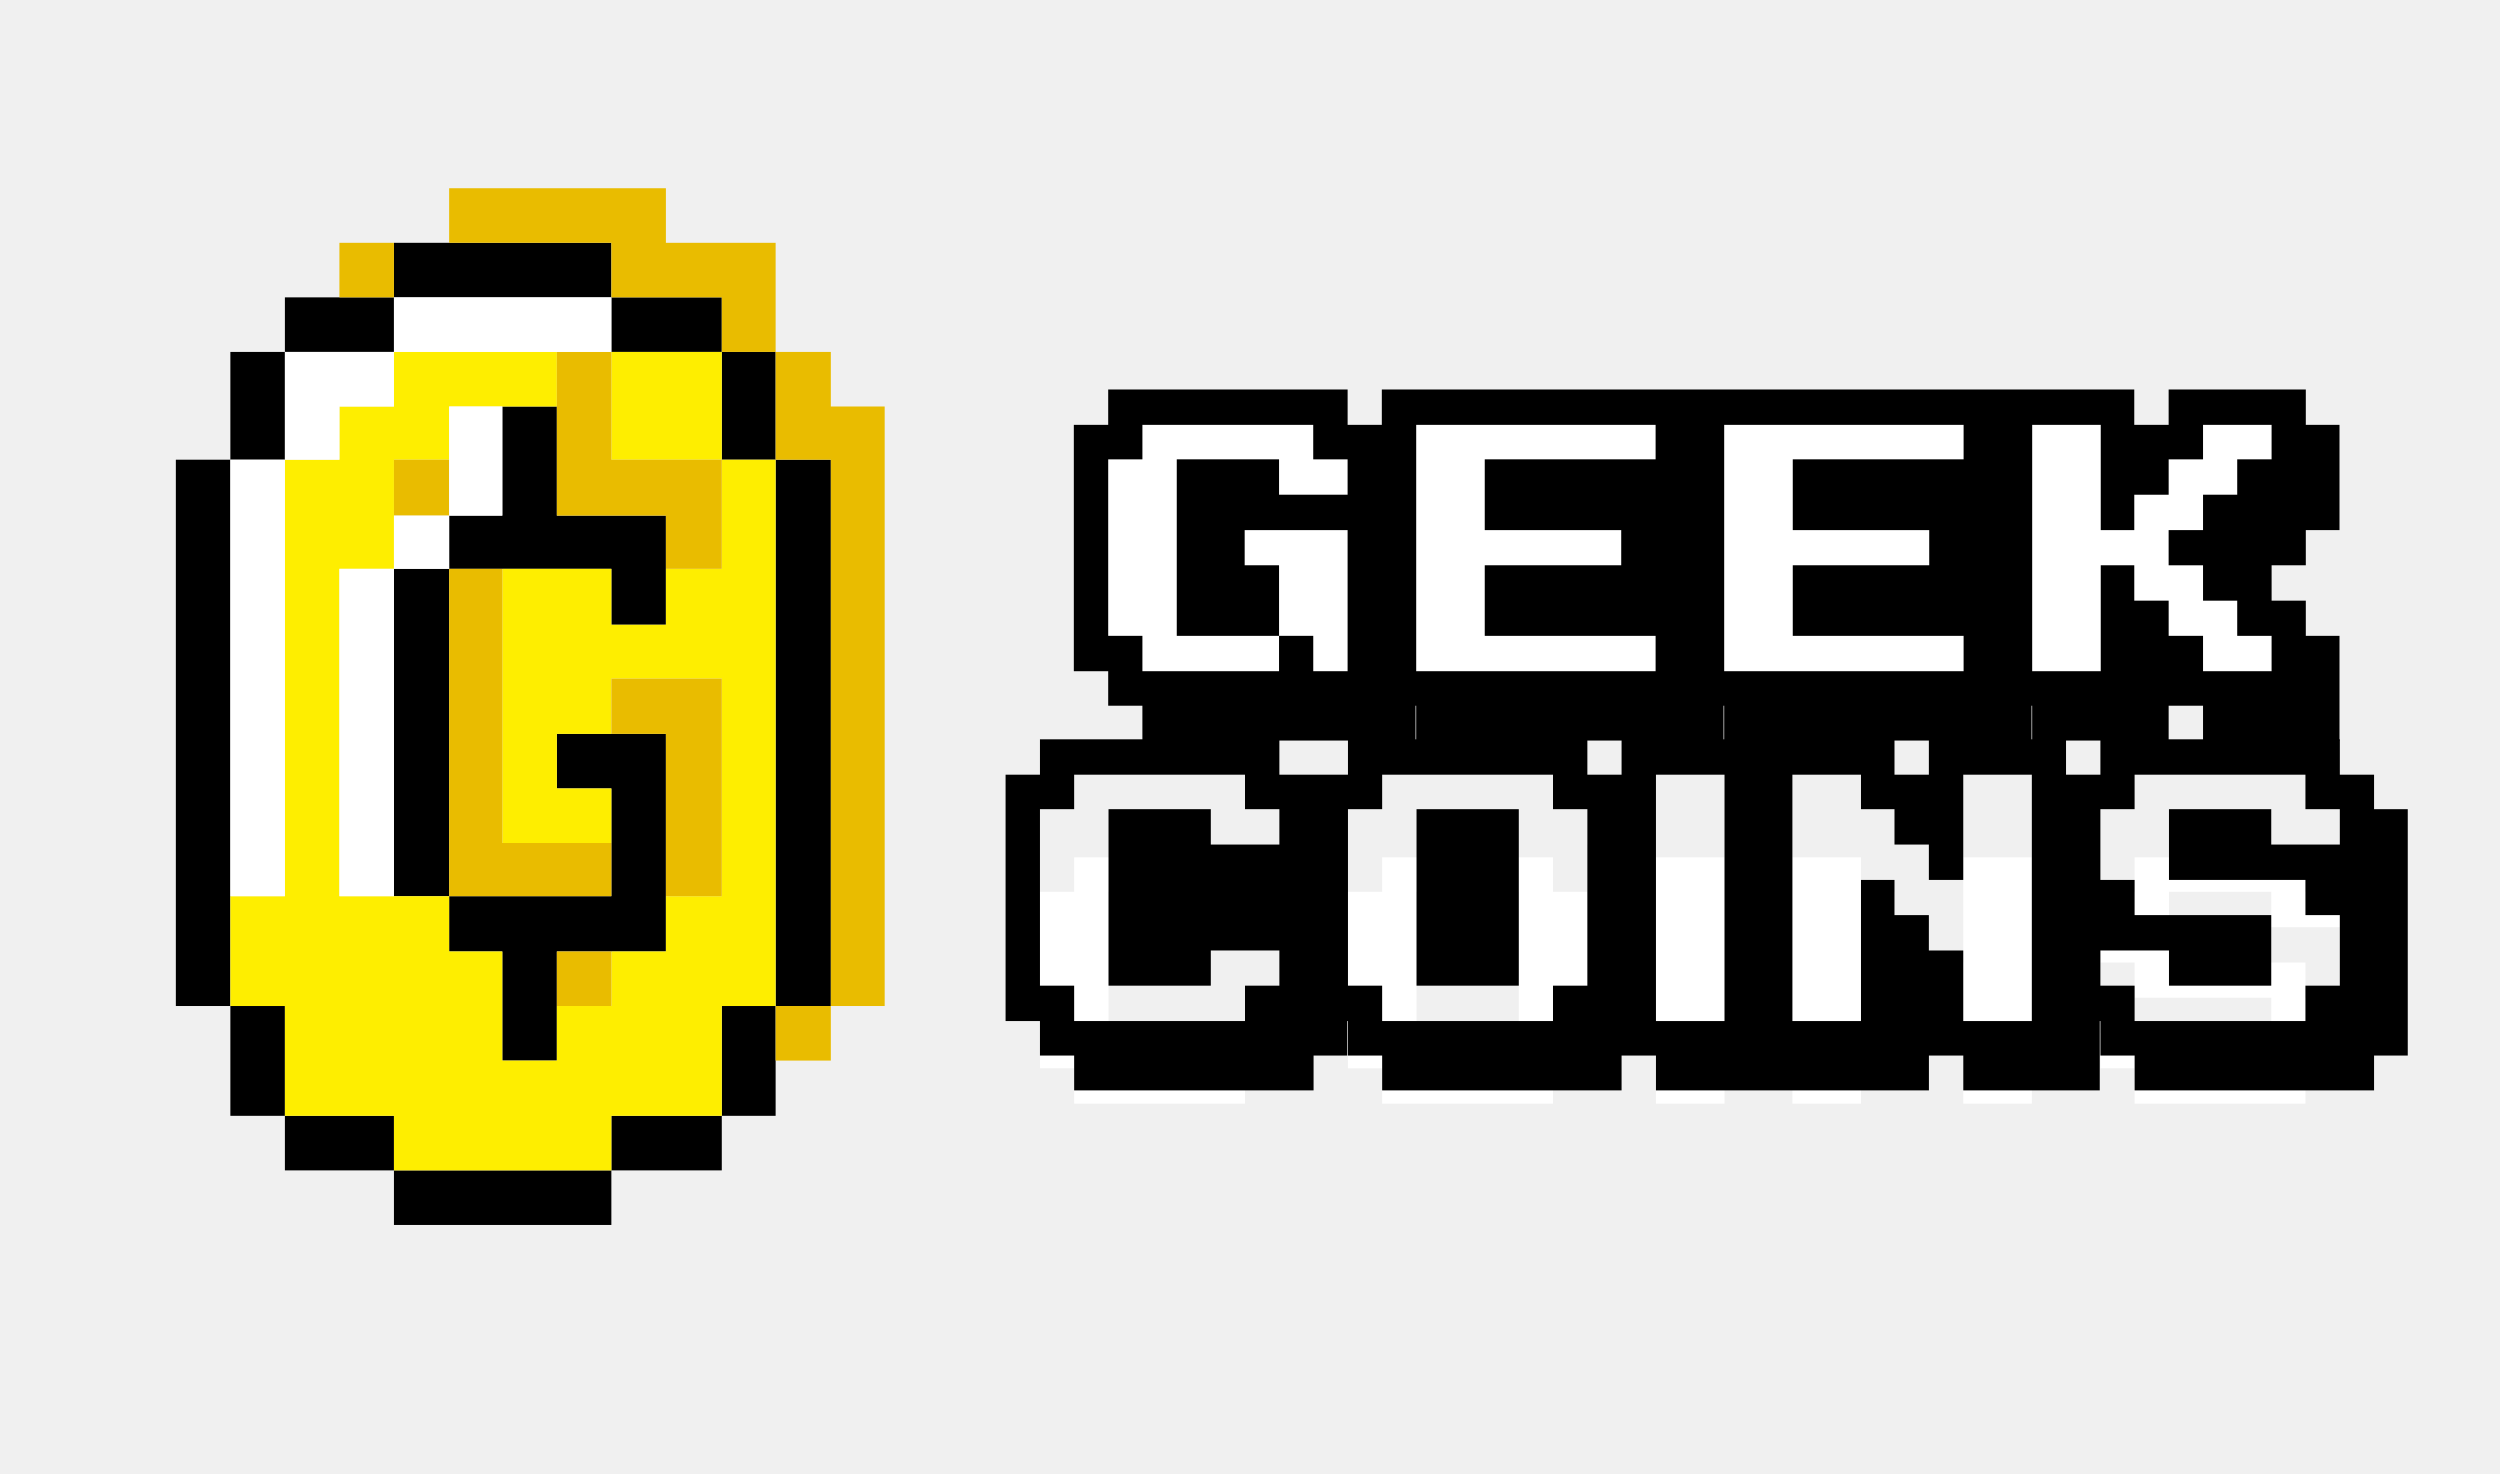
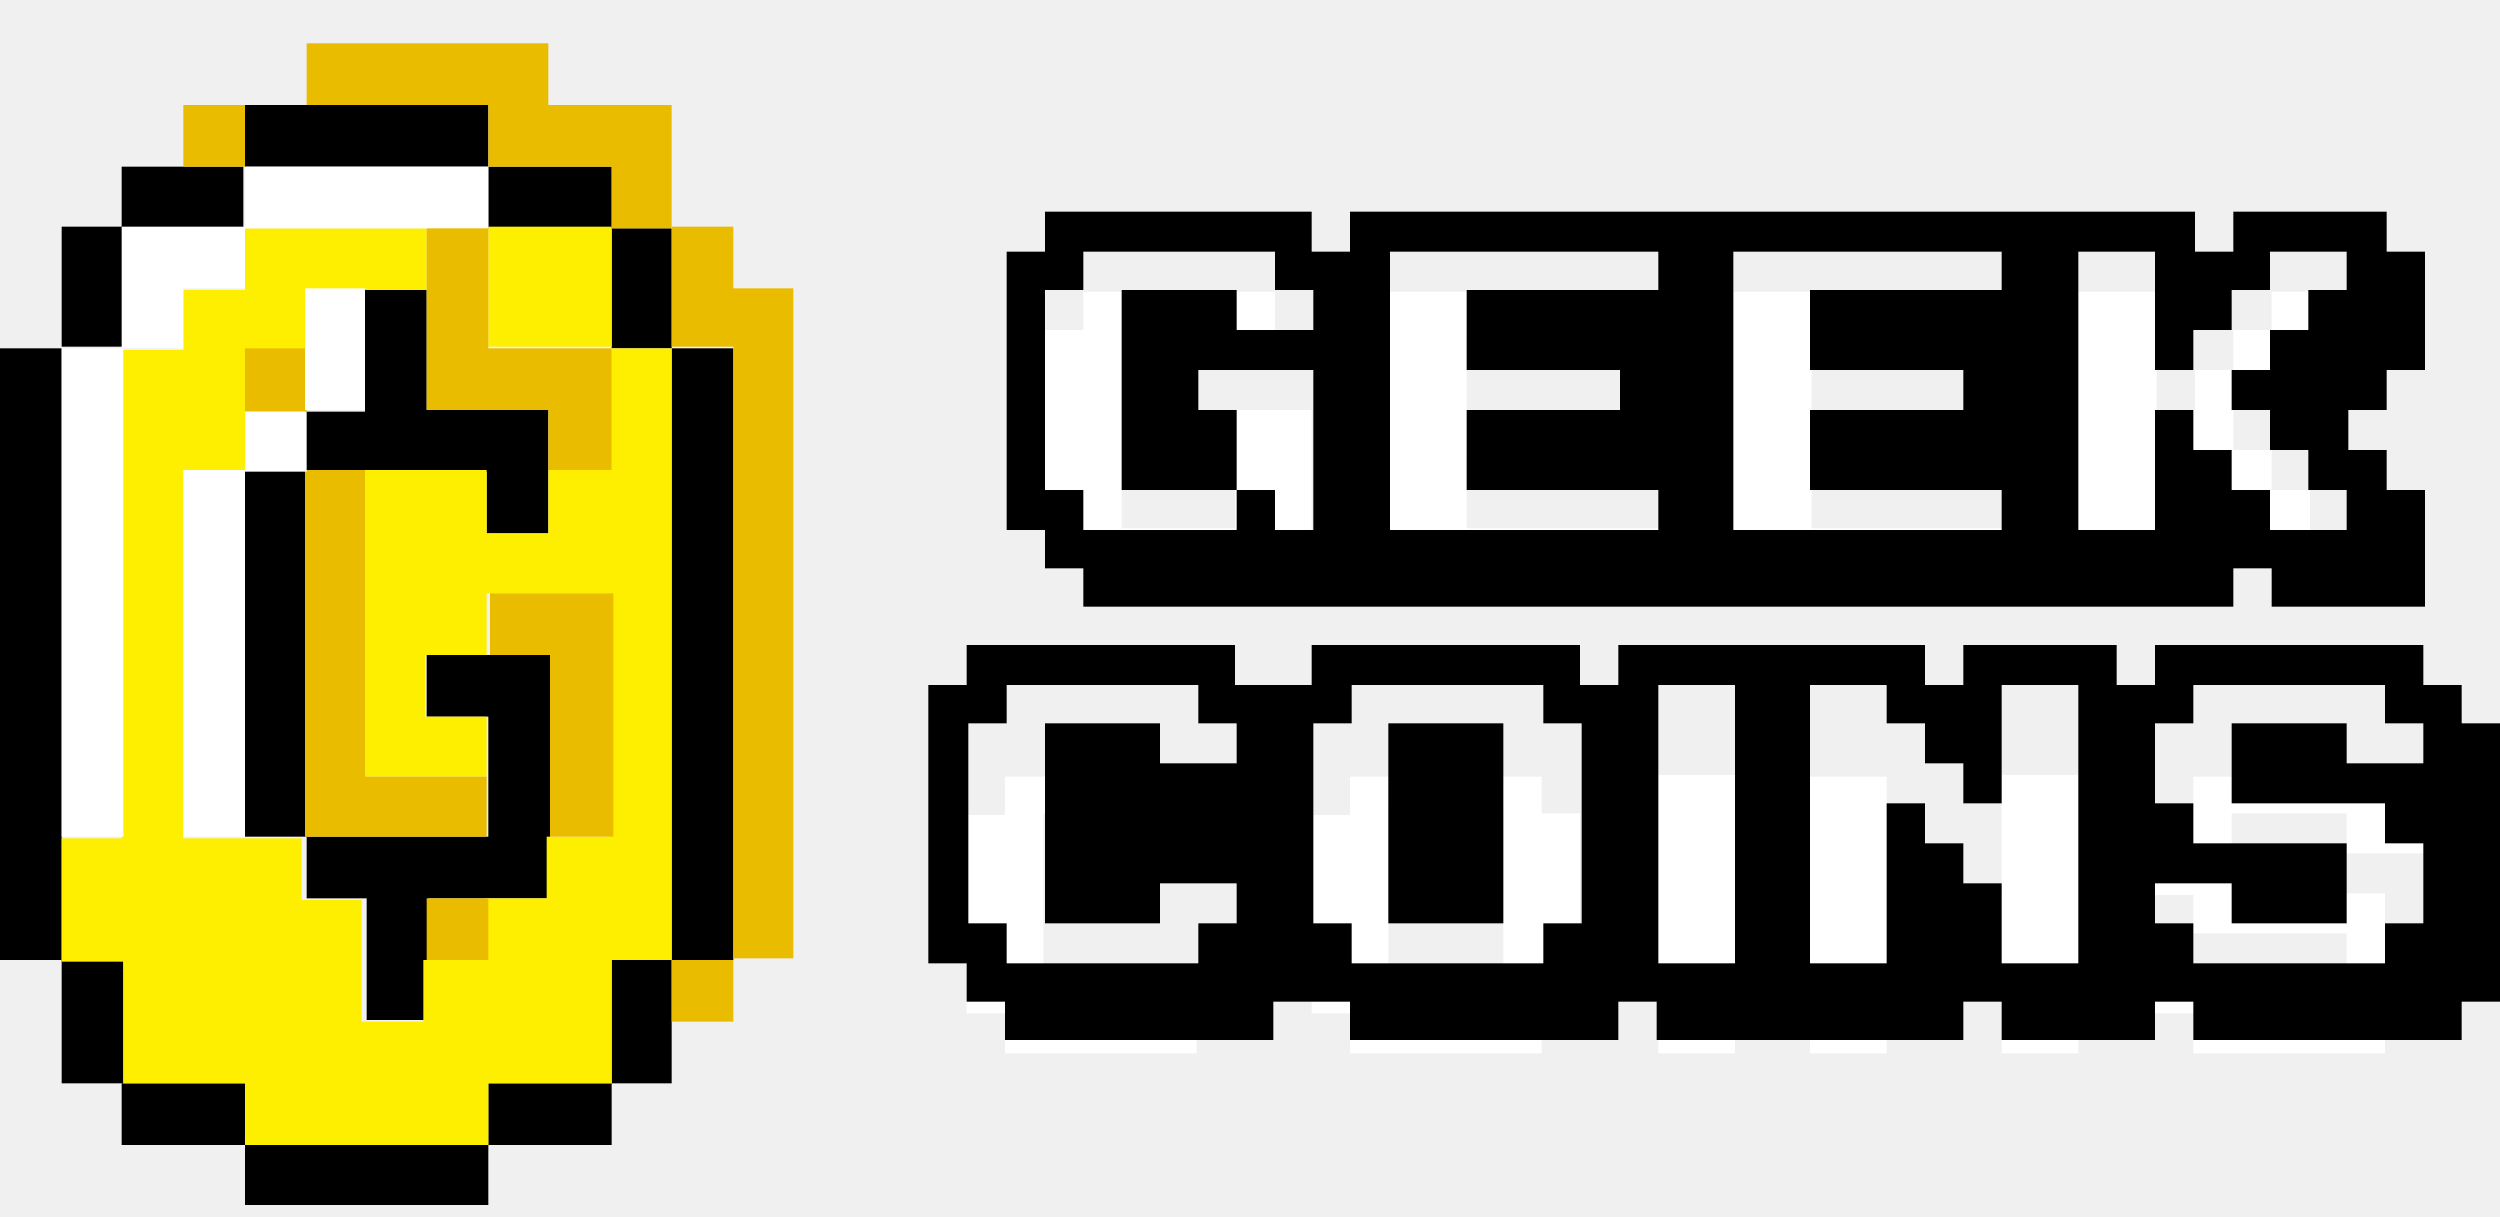
- <svg xmlns="http://www.w3.org/2000/svg" width="168" height="99" viewBox="0 0 168 99" fill="none">
-   <g clip-path="url(#clip0)">
-     <path d="M88.25 45.106H90.56V42.729V40.364V37.987V35.623H88.25H85.952H83.641V37.987H85.952V40.364V42.729H88.25V45.106Z" fill="white" />
-     <path d="M83.664 57.612H81.366H79.056H76.746H74.494H72.184V59.93H69.886V62.306V64.683V67.048V69.425V71.789H72.184V74.166H74.494H76.746H79.056H81.366H83.664V71.789H85.974V69.425H83.664H81.366V71.789H79.056H76.746H74.494V69.425V67.048V64.683V62.306V59.93H76.746H79.056H81.366V62.306H83.664H85.974V59.93H83.664V57.612Z" fill="white" />
-     <path d="M76.769 45.106H79.079H81.332H83.641H85.952V42.729H83.641H81.332H79.079V40.364V37.987V35.623V33.245V30.869H81.332H83.641H85.952V33.245H88.25H90.56V30.869H88.25V28.551H85.952H83.641H81.332H79.079H76.769V30.869H74.471V33.245V35.623V37.987V40.364V42.729H76.769V45.106Z" fill="white" />
-     <path d="M99.776 45.106H102.028H104.338H106.649H108.947H111.257V42.729H108.947H106.649H104.338H102.028H99.776V40.364V37.987H102.028H104.338H106.649H108.947V35.623H106.649H104.338H102.028H99.776V33.245V30.869H102.028H104.338H106.649H108.947H111.257V28.551H108.947H106.649H104.338H102.028H99.776H97.466H95.168V30.869V33.245V35.623V37.987V40.364V42.729V45.106H97.466H99.776Z" fill="white" />
-     <path d="M141.171 45.106V42.729V40.364V37.987H143.423V40.364H145.733V42.729H148.043V45.106H150.341H152.651V42.729H150.341V40.364H148.043V37.987H145.733V35.623H148.043V33.245H150.341V30.869H152.651V28.551H150.341H148.043V30.869H145.733V33.245H143.423V35.623H141.171V33.245V30.869V28.551H138.86H136.562V30.869V33.245V35.623V37.987V40.364V42.729V45.106H138.86H141.171Z" fill="white" />
-     <path d="M120.474 45.106H122.725H125.036H127.346H129.644H131.954V42.729H129.644H127.346H125.036H122.725H120.474V40.364V37.987H122.725H125.036H127.346H129.644V35.623H127.346H125.036H122.725H120.474V33.245V30.869H122.725H125.036H127.346H129.644H131.954V28.551H129.644H127.346H125.036H122.725H120.474H118.163H115.865V30.869V33.245V35.623V37.987V40.364V42.729V45.106H118.163H120.474Z" fill="white" />
-     <path d="M131.931 57.612V59.93V62.306V64.683H129.621V62.306H127.311V59.93H125.058V57.612H122.749H120.45V59.93V62.306V64.683V67.048V69.425V71.789V74.166H122.749H125.058V71.789V69.425V67.048V64.683H127.311V67.048H129.621V69.425H131.931V71.789V74.166H134.229H136.539V71.789V69.425V67.048V64.683V62.306V59.93V57.612H134.229H131.931Z" fill="white" />
-     <path d="M154.926 57.612H152.628H150.318H148.008H145.755H143.446V59.93H141.147V62.306V64.683H143.446V67.048H145.755H148.008H150.318H152.628V69.425V71.789H150.318H148.008H145.755V69.425H143.446H141.147V71.789H143.446V74.166H145.755H148.008H150.318H152.628H154.926V71.789H157.236V69.425V67.048H154.926V64.683H152.628H150.318H148.008H145.755V62.306V59.93H148.008H150.318H152.628V62.306H154.926H157.236V59.93H154.926V57.612Z" fill="white" />
-     <path d="M111.28 57.612V59.93V62.306V64.683V67.048V69.425V71.789V74.166H113.578H115.888V71.789V69.425V67.048V64.683V62.306V59.93V57.612H113.578H111.28Z" fill="white" />
-     <path d="M104.361 57.612H102.063H99.753H97.443H95.19H92.88V59.93H90.583V62.307V64.684V67.048V69.425V71.79H92.881V74.167H95.191H97.444H99.754H102.064H104.362V71.79H106.672V69.425V67.048V64.684V62.307V59.93H104.362V57.612H104.361ZM102.063 62.306V64.683V67.048V69.425V71.789H99.753H97.443H95.19V69.425V67.048V64.683V62.306V59.929H97.443H99.753H102.063V62.306Z" fill="white" />
-     <path d="M74.471 47.424H76.769V49.765H79.079H81.332H83.641H85.952H88.25H90.56H92.858H95.122V47.424H95.168V49.765H97.466H99.776H102.029H104.339H106.649H108.947H111.258H113.556H115.82V47.424H115.866V49.765H118.164H120.474H122.727H125.037H127.347H129.645H131.955H134.254H136.516V47.424H136.562V49.765H138.86H141.171H143.423H145.733V47.424H148.044V49.765H150.342H152.652H154.95H157.214V47.424V45.106V42.729H154.95V40.364H152.652V37.987H154.95V35.623H157.214V33.245V30.868V28.55H154.95V26.174H152.652H150.342H148.044H145.733V28.55H143.423V26.174H141.171H138.86H136.562H134.252H131.954H129.644H127.346H125.036H122.725H120.473H118.163H115.865H113.554H111.256H108.946H106.648H104.338H102.028H99.776H97.466H95.168H92.858V28.55H90.56V26.174H88.25H85.952H83.641H81.332H79.079H76.769H74.471V28.55H72.161V30.868V33.245V35.623V37.987V40.364V42.729V45.106H74.471V47.424ZM136.562 42.729V40.364V37.987V35.623V33.245V30.868V28.55H138.86H141.171V30.868V33.245V35.623H143.423V33.245H145.733V30.868H148.044V28.55H150.342H152.652V30.868H150.342V33.245H148.044V35.623H145.733V37.987H148.044V40.364H150.342V42.729H152.652V45.106H150.342H148.044V42.729H145.733V40.364H143.423V37.987H141.171V40.364V42.729V45.106H138.86H136.562V42.729ZM115.865 42.729V40.364V37.987V35.623V33.245V30.868V28.55H118.163H120.474H122.726H125.036H127.346H129.645H131.955V30.868H129.645H127.346H125.036H122.726H120.474V33.245V35.623H122.726H125.036H127.346H129.645V37.987H127.346H125.036H122.726H120.474V40.364V42.729H122.726H125.036H127.346H129.645H131.955V45.106H129.645H127.346H125.036H122.726H120.474H118.163H115.865V42.729ZM95.168 42.729V40.364V37.987V35.623V33.245V30.868V28.55H97.466H99.776H102.029H104.339H106.649H108.947H111.258V30.868H108.947H106.649H104.339H102.029H99.776V33.245V35.623H102.029H104.339H106.649H108.947V37.987H106.649H104.339H102.029H99.776V40.364V42.729H102.029H104.339H106.649H108.947H111.258V45.106H108.947H106.649H104.339H102.029H99.776H97.466H95.168V42.729ZM74.471 40.364V37.987V35.623V33.245V30.868H76.769V28.55H79.079H81.332H83.641H85.952H88.25V30.868H90.56V33.245H88.25H85.952V30.868H83.641H81.332H79.079V33.245V35.623V37.987V40.364V42.729H81.332H83.641H85.952V40.364V37.987H83.641V35.623H85.952H88.25H90.56V37.987V40.364V42.729V45.106H88.25V42.729H85.952V45.106H83.641H81.332H79.079H76.769V42.729H74.471V40.364Z" fill="black" />
-     <path d="M97.444 54.377H95.191V56.754V59.131V61.495V63.872V66.237H97.444H99.753H102.063V63.872V61.495V59.131V56.754V54.377H99.753H97.444Z" fill="black" />
-     <path d="M159.535 52.059H157.237V49.682H154.926H152.628H150.318H148.008H145.755H143.445H141.147V52.059H141.101H138.837V49.682H136.539H134.229H131.931H129.62V52.059H127.31V49.682H125.058H122.747H120.449H118.139H115.887H113.578H111.28H108.97V52.059H106.671V49.682H104.361H102.063H99.753H97.443H95.19H92.88H90.583V52.059H88.272H85.974V49.682H83.664H81.366H79.056H76.746H74.493H72.183H69.885V52.059H67.575V54.377V56.754V59.131V61.496V63.873V66.238V68.615H69.885V70.933H72.183V73.274H74.493H76.746H79.056H81.366H83.664H85.974H88.272V70.933H90.536V68.615H90.583V70.933H92.881V73.274H95.191H97.444H99.754H102.064H104.362H106.672H108.97V70.933H111.234H111.28V73.274H113.579H115.889H118.141H120.451V70.933V73.274H122.75H125.06H127.312H129.623V70.933H131.933V73.274H134.231H136.541H138.839H141.103V70.933V68.615H141.149V70.933H143.447V73.274H145.758H148.01H150.32H152.63H154.929H157.239H159.537V70.933H161.801V68.615V66.238V63.873V61.496V59.131V56.754V54.377H159.537V52.059H159.535ZM85.974 56.754H83.664H81.366V54.376H79.056H76.746H74.493V56.754V59.131V61.495V63.872V66.237H76.746H79.056H81.366V63.872H83.664H85.974V66.237H83.664V68.614H81.366H79.056H76.746H74.493H72.183V66.237H69.885V63.872V61.495V59.131V56.754V54.376H72.183V52.059H74.493H76.746H79.056H81.366H83.664V54.376H85.974V56.754ZM106.671 56.754V59.131V61.495V63.872V66.237H104.361V68.614H102.063H99.753H97.443H95.19H92.88V66.237H90.583V63.872V61.495V59.131V56.754V54.376H92.881V52.059H95.191H97.444H99.754H102.064H104.362V54.376H106.672V56.754H106.671ZM115.888 54.377V56.754V59.131V61.496V63.873V66.238V68.615H113.578H111.28V66.238V63.873V61.496V59.131V56.754V54.377V52.059H113.578H115.888V54.377ZM136.539 54.377V56.754V59.131V61.496V63.873V66.238V68.615H134.229H131.931V66.238V63.873H129.62V61.496H127.31V59.131H125.058V61.496V63.873V66.238V68.615H122.747H120.449V66.238V63.873V61.496V59.131V56.754V54.377V52.059H122.747H125.058V54.377H127.31V56.754H129.62V59.131H131.931V56.754V54.377V52.059H134.229H136.539V54.377ZM157.236 56.754H154.926H152.628V54.376H150.317H148.007H145.755V56.754V59.131H148.007H150.317H152.628H154.926V61.495H157.236V63.872V66.237H154.926V68.614H152.628H150.317H148.007H145.755H143.445V66.237H141.146V63.872H143.445H145.755V66.237H148.007H150.317H152.628V63.872V61.495H150.317H148.007H145.755H143.445V59.131H141.146V56.754V54.376H143.445V52.059H145.755H148.007H150.317H152.628H154.926V54.376H157.236V56.754Z" fill="black" />
-     <path d="M15.481 30.892H11.817V67.604H15.481V30.892Z" fill="black" />
-     <path d="M19.145 23.65H15.481V30.892H19.145V23.65Z" fill="black" />
-     <path d="M19.145 67.604H15.481V74.983H19.145V67.604Z" fill="black" />
-     <path d="M19.145 19.983V23.65H26.473V19.983H19.145Z" fill="black" />
-     <path d="M41.084 19.983V23.65H48.504V19.983H41.084Z" fill="black" />
-     <path d="M26.473 16.317V19.983H41.084V16.317H26.473Z" fill="black" />
-     <path d="M52.122 67.604H55.832L55.832 30.892H52.122L52.122 67.604Z" fill="black" />
-     <path d="M48.504 74.983H52.122V67.604H48.504V74.983Z" fill="black" />
-     <path d="M48.504 30.892H52.122V23.65H48.504V30.892Z" fill="black" />
-     <path d="M48.504 78.65V74.983H41.084V78.65H48.504Z" fill="black" />
-     <path d="M26.473 78.65V74.983H19.145V78.65H26.473Z" fill="black" />
-     <path d="M41.084 82.317V78.65H26.473V82.317H41.084Z" fill="black" />
-     <path d="M37.42 34.65V27.317H33.756V34.65H30.183V38.225H41.084V41.983H44.748V38.225V34.65H37.42Z" fill="black" />
-     <path d="M30.183 38.225H26.473V60.225H30.183V38.225Z" fill="black" />
-     <path d="M37.42 49.317V52.983H41.084V60.225H30.183V63.938H33.756V71.271H37.42V63.938H44.748V49.317H37.42Z" fill="black" />
-     <path d="M48.504 30.892V38.225H44.748V41.983H41.084V38.225H33.756V56.65H41.084V52.983H37.42V49.317H41.084V45.604H48.504V60.225H44.748V63.938H41.084V67.604H37.42V71.271H33.756V63.938H30.183V60.225H22.809V38.225H26.473V30.892H30.183V27.317H37.42V23.65H26.473V27.317H22.809V30.892H19.145V60.225H15.481V67.604H19.145V74.983H26.473V78.65H41.084V74.983H48.504V67.604H52.122V30.892H48.504Z" fill="#FEEE00" />
-     <path d="M48.504 23.65H41.084V30.892H48.504V23.65Z" fill="#FEEE00" />
-     <path d="M30.183 30.892H26.473V34.65H30.183V30.892Z" fill="#E9BC00" />
-     <path d="M41.084 63.938H37.42V67.604H41.084V63.938Z" fill="#E9BC00" />
-     <path d="M55.832 67.604H52.122V71.271H55.832V67.604Z" fill="#E9BC00" />
-     <path d="M26.473 16.317H22.809V19.983H26.473V16.317Z" fill="#E9BC00" />
-     <path d="M41.084 23.65H37.42V34.65H44.748V38.225H48.504V30.892H41.084V23.65Z" fill="#E9BC00" />
-     <path d="M33.756 38.225H30.183V60.225H41.084V56.65H33.756V38.225Z" fill="#E9BC00" />
-     <path d="M41.084 49.317H44.748V60.225H48.504V45.604H41.084V49.317Z" fill="#E9BC00" />
-     <path d="M44.748 16.317V12.65H30.183V16.317H41.084V19.983H48.504V23.65H52.122V16.317H44.748Z" fill="#E9BC00" />
-     <path d="M55.832 27.317V23.65H52.122V30.892H55.832V67.604H59.45V27.317H55.832Z" fill="#E9BC00" />
-     <path d="M41.084 19.983H26.473V23.65H41.084V19.983Z" fill="white" />
-     <path d="M19.145 30.892H22.809V27.317H26.473V23.65H19.145V30.892Z" fill="white" />
-     <path d="M19.145 30.892H15.481V60.225H19.145V30.892Z" fill="white" />
-     <path d="M33.756 27.317H30.183V34.65H33.756V27.317Z" fill="white" />
-     <path d="M30.183 34.65H26.473V38.225H30.183V34.65Z" fill="white" />
-     <path d="M26.473 38.225H22.809V60.225H26.473V38.225Z" fill="white" />
+ <svg xmlns="http://www.w3.org/2000/svg" xmlns:xlink="http://www.w3.org/1999/xlink" version="1.1" id="Camada_1" x="0px" y="0px" viewBox="0 0 150 73" style="enable-background:new 0 0 150 73;" xml:space="preserve">
+   <style type="text/css">
+ 	.st0{clip-path:url(#SVGID_2_);}
+ 	.st1{fill:#FFFFFF;}
+ 	.st2{fill:#FEEE00;}
+ 	.st3{fill:#E9BC00;}
+ </style>
+   <g>
+     <defs>
+       <polygon id="SVGID_1_" points="-11.8,-10 156.2,-11 156.2,88 -11.8,89   " />
+     </defs>
+     <clipPath id="SVGID_2_">
+       <use xlink:href="#SVGID_1_" style="overflow:visible;" />
+     </clipPath>
+     <g class="st0">
+       <path class="st1" d="M76.4,34.1h2.3v-2.4v-2.4V27v-2.4h-2.3h-2.3h-2.3V27h2.3v2.4v2.4h2.3V34.1z" />
+       <path class="st1" d="M71.8,46.6h-2.3h-2.3h-2.3h-2.3h-2.3v2.3h-2.3v2.4v2.4V56v2.4v2.4h2.3v2.4h2.3h2.3h2.3h2.3h2.3v-2.4h2.3v-2.4    h-2.3h-2.3v2.4h-2.3h-2.3h-2.3v-2.4V56v-2.4v-2.4v-2.4h2.3h2.3h2.3v2.4h2.3h2.3v-2.4h-2.3V46.6z" />
+       <path class="st1" d="M65,34.1h2.3h2.3h2.3h2.3v-2.4h-2.3h-2.3h-2.3v-2.4V27v-2.4v-2.4v-2.4h2.3h2.3h2.3v2.4h2.3h2.3v-2.4h-2.3    v-2.3h-2.3h-2.3h-2.3h-2.3H65v2.3h-2.3v2.4v2.4V27v2.4v2.4H65V34.1z" />
+       <path class="st1" d="M88,34.1h2.3h2.3h2.3h2.3h2.3v-2.4h-2.3h-2.3h-2.3h-2.3H88v-2.4V27h2.3h2.3h2.3h2.3v-2.4h-2.3h-2.3h-2.3H88    v-2.4v-2.4h2.3h2.3h2.3h2.3h2.3v-2.3h-2.3h-2.3h-2.3h-2.3H88h-2.3h-2.3v2.3v2.4v2.4V27v2.4v2.4v2.4h2.3H88z" />
+       <path class="st1" d="M129.4,34.1v-2.4v-2.4V27h2.3v2.4h2.3v2.4h2.3v2.4h2.3h2.3v-2.4h-2.3v-2.4h-2.3V27h-2.3v-2.4h2.3v-2.4h2.3    v-2.4h2.3v-2.3h-2.3h-2.3v2.3h-2.3v2.4h-2.3v2.4h-2.3v-2.4v-2.4v-2.3H127h-2.3v2.3v2.4v2.4V27v2.4v2.4v2.4h2.3H129.4z" />
+       <path class="st1" d="M108.7,34.1h2.3h2.3h2.3h2.3h2.3v-2.4h-2.3h-2.3h-2.3h-2.3h-2.3v-2.4V27h2.3h2.3h2.3h2.3v-2.4h-2.3h-2.3h-2.3    h-2.3v-2.4v-2.4h2.3h2.3h2.3h2.3h2.3v-2.3h-2.3h-2.3h-2.3h-2.3h-2.3h-2.3H104v2.3v2.4v2.4V27v2.4v2.4v2.4h2.3H108.7z" />
+       <path class="st1" d="M120.1,46.6v2.3v2.4v2.4h-2.3v-2.4h-2.3v-2.4h-2.3v-2.3h-2.3h-2.3v2.3v2.4v2.4V56v2.4v2.4v2.4h2.3h2.3v-2.4    v-2.4V56v-2.4h2.3V56h2.3v2.4h2.3v2.4v2.4h2.3h2.3v-2.4v-2.4V56v-2.4v-2.4v-2.4v-2.3h-2.3H120.1z" />
+       <path class="st1" d="M143.1,46.6h-2.3h-2.3h-2.3h-2.3h-2.3v2.3h-2.3v2.4v2.4h2.3V56h2.3h2.3h2.3h2.3v2.4v2.4h-2.3h-2.3h-2.3v-2.4    h-2.3h-2.3v2.4h2.3v2.4h2.3h2.3h2.3h2.3h2.3v-2.4h2.3v-2.4V56h-2.3v-2.4h-2.3h-2.3h-2.3h-2.3v-2.4v-2.4h2.3h2.3h2.3v2.4h2.3h2.3    v-2.4h-2.3V46.6z" />
+       <path class="st1" d="M99.5,46.6v2.3v2.4v2.4V56v2.4v2.4v2.4h2.3h2.3v-2.4v-2.4V56v-2.4v-2.4v-2.4v-2.3h-2.3H99.5z" />
+       <path class="st1" d="M92.5,46.6h-2.3h-2.3h-2.3h-2.3h-2.3v2.3h-2.3v2.4v2.4V56v2.4v2.4h2.3v2.4h2.3h2.3h2.3h2.3h2.3v-2.4h2.3v-2.4    V56v-2.4v-2.4v-2.4h-2.3L92.5,46.6L92.5,46.6z M90.2,51.3v2.4V56v2.4v2.4h-2.3h-2.3h-2.3v-2.4V56v-2.4v-2.4v-2.4h2.3h2.3h2.3V51.3    z" />
+       <path d="M62.7,34.1H65v2.3h2.3h2.3h2.3h2.3h2.3h2.3H81h2.3v-2.3h0v2.3h2.3H88h2.3h2.3h2.3h2.3h2.3h2.3h2.3v-2.3h0v2.3h2.3h2.3h2.3    h2.3h2.3h2.3h2.3h2.3h2.3v-2.3h0v2.3h2.3h2.3h2.3h2.3v-2.3h2.3v2.3h2.3h2.3h2.3h2.3v-2.3v-2.3v-2.4h-2.3V27h-2.3v-2.4h2.3v-2.4    h2.3v-2.4v-2.4v-2.3h-2.3v-2.4h-2.3h-2.3h-2.3h-2.3v2.4h-2.3v-2.4h-2.3H127h-2.3h-2.3h-2.3h-2.3h-2.3h-2.3h-2.3h-2.3h-2.3H104    h-2.3h-2.3h-2.3h-2.3h-2.3h-2.3H88h-2.3h-2.3H81v2.4h-2.3v-2.4h-2.3h-2.3h-2.3h-2.3h-2.3H65h-2.3v2.4h-2.3v2.3v2.4v2.4v2.4V27v2.4    v2.4h2.3V34.1z M124.7,29.4V27v-2.4v-2.4v-2.4v-2.4v-2.3h2.3h2.3v2.3v2.4v2.4h2.3v-2.4h2.3v-2.4h2.3v-2.3h2.3h2.3v2.3h-2.3v2.4    h-2.3v2.4h-2.3v2.4h2.3V27h2.3v2.4h2.3v2.4h-2.3h-2.3v-2.4h-2.3V27h-2.3v-2.4h-2.3V27v2.4v2.4H127h-2.3V29.4z M104,29.4V27v-2.4    v-2.4v-2.4v-2.4v-2.3h2.3h2.3h2.3h2.3h2.3h2.3h2.3v2.3h-2.3h-2.3h-2.3h-2.3h-2.3v2.4v2.4h2.3h2.3h2.3h2.3v2.4h-2.3h-2.3h-2.3h-2.3    V27v2.4h2.3h2.3h2.3h2.3h2.3v2.4h-2.3h-2.3h-2.3h-2.3h-2.3h-2.3H104V29.4z M83.4,29.4V27v-2.4v-2.4v-2.4v-2.4v-2.3h2.3H88h2.3h2.3    h2.3h2.3h2.3v2.3h-2.3h-2.3h-2.3h-2.3H88v2.4v2.4h2.3h2.3h2.3h2.3v2.4h-2.3h-2.3h-2.3H88V27v2.4h2.3h2.3h2.3h2.3h2.3v2.4h-2.3    h-2.3h-2.3h-2.3H88h-2.3h-2.3V29.4z M62.7,27v-2.4v-2.4v-2.4v-2.4H65v-2.3h2.3h2.3h2.3h2.3h2.3v2.3h2.3v2.4h-2.3h-2.3v-2.4h-2.3    h-2.3h-2.3v2.4v2.4v2.4V27v2.4h2.3h2.3h2.3V27v-2.4h-2.3v-2.4h2.3h2.3h2.3v2.4V27v2.4v2.4h-2.3v-2.4h-2.3v2.4h-2.3h-2.3h-2.3H65    v-2.4h-2.3V27z" />
+       <path d="M85.6,43.4h-2.3v2.4v2.4v2.4v2.4v2.4h2.3h2.3h2.3v-2.4v-2.4v-2.4v-2.4v-2.4h-2.3H85.6z" />
+       <path d="M147.7,41.1h-2.3v-2.4h-2.3h-2.3h-2.3h-2.3h-2.3h-2.3h-2.3v2.4h0H127v-2.4h-2.3h-2.3h-2.3h-2.3v2.4h-2.3v-2.4h-2.3h-2.3    h-2.3h-2.3h-2.3h-2.3h-2.3h-2.3v2.4h-2.3v-2.4h-2.3h-2.3h-2.3h-2.3h-2.3h-2.3h-2.3v2.4h-2.3h-2.3v-2.4h-2.3h-2.3h-2.3h-2.3h-2.3    h-2.3h-2.3v2.4h-2.3v2.3v2.4v2.4v2.4v2.4v2.4v2.4h2.3v2.3h2.3v2.3h2.3h2.3h2.3h2.3h2.3h2.3h2.3v-2.3h2.3v-2.3h0v2.3h2.3v2.3h2.3    h2.3h2.3h2.3h2.3h2.3h2.3v-2.3h2.3h0v2.3h2.3h2.3h2.3h2.3v-2.3v2.3h2.3h2.3h2.3h2.3v-2.3h2.3v2.3h2.3h2.3h2.3h2.3v-2.3v-2.3h0v2.3    h2.3v2.3h2.3h2.3h2.3h2.3h2.3h2.3h2.3v-2.3h2.3v-2.3v-2.4v-2.4v-2.4v-2.4v-2.4v-2.4h-2.3L147.7,41.1L147.7,41.1z M74.2,45.8h-2.3    h-2.3v-2.4h-2.3h-2.3h-2.3v2.4v2.4v2.4v2.4v2.4h2.3h2.3h2.3v-2.4h2.3h2.3v2.4h-2.3v2.4h-2.3h-2.3h-2.3h-2.3h-2.3v-2.4h-2.3v-2.4    v-2.4v-2.4v-2.4v-2.4h2.3v-2.3h2.3h2.3h2.3h2.3h2.3v2.3h2.3V45.8z M94.9,45.8v2.4v2.4v2.4v2.4h-2.3v2.4h-2.3h-2.3h-2.3h-2.3h-2.3    v-2.4h-2.3v-2.4v-2.4v-2.4v-2.4v-2.4h2.3v-2.3h2.3h2.3h2.3h2.3h2.3v2.3h2.3L94.9,45.8L94.9,45.8z M104.1,43.4v2.4v2.4v2.4v2.4v2.4    v2.4h-2.3h-2.3v-2.4v-2.4v-2.4v-2.4v-2.4v-2.4v-2.3h2.3h2.3V43.4z M124.7,43.4v2.4v2.4v2.4v2.4v2.4v2.4h-2.3h-2.3v-2.4v-2.4h-2.3    v-2.4h-2.3v-2.4h-2.3v2.4v2.4v2.4v2.4h-2.3h-2.3v-2.4v-2.4v-2.4v-2.4v-2.4v-2.4v-2.3h2.3h2.3v2.3h2.3v2.4h2.3v2.4h2.3v-2.4v-2.4    v-2.3h2.3h2.3V43.4z M145.4,45.8h-2.3h-2.3v-2.4h-2.3h-2.3h-2.3v2.4v2.4h2.3h2.3h2.3h2.3v2.4h2.3v2.4v2.4h-2.3v2.4h-2.3h-2.3h-2.3    h-2.3h-2.3v-2.4h-2.3v-2.4h2.3h2.3v2.4h2.3h2.3h2.3v-2.4v-2.4h-2.3h-2.3h-2.3h-2.3v-2.4h-2.3v-2.4v-2.4h2.3v-2.3h2.3h2.3h2.3h2.3    h2.3v2.3h2.3V45.8z" />
+       <path d="M3.7,20.9H0v36.7h3.7V20.9z" />
+       <path d="M7.3,13.6H3.7v7.2h3.7V13.6z" />
+       <path d="M7.3,57.6H3.7V65h3.7V57.6z" />
+       <path d="M7.3,10v3.7h7.3V10H7.3z" />
+       <path d="M29.3,10v3.7h7.4V10H29.3z" />
+       <path d="M14.7,6.3V10h14.6V6.3H14.7z" />
+       <path d="M40.3,57.6H44V20.9h-3.7V57.6z" />
+       <path d="M36.7,65h3.6v-7.4h-3.6V65z" />
+       <path d="M36.7,20.9h3.6v-7.2h-3.6V20.9z" />
+       <path d="M36.7,68.7V65h-7.4v3.7H36.7z" />
+       <path d="M14.7,68.7V65H7.3v3.7H14.7z" />
+       <path d="M29.3,72.3v-3.7H14.7v3.7H29.3z" />
+       <path d="M25.6,24.7v-7.3h-3.7v7.3h-3.6v3.6h10.9V32h3.7v-3.8v-3.6H25.6z" />
+       <path d="M18.4,28.2h-3.7v22h3.7V28.2z" />
+       <path d="M25.6,39.3V43h3.7v7.2H18.4v3.7h3.6v7.3h3.7v-7.3h7.3V39.3H25.6z" />
+       <path class="st2" d="M36.7,20.9v7.3h-3.8V32h-3.7v-3.8h-7.3v18.4h7.3V43h-3.7v-3.7h3.7v-3.7h7.4v14.6h-3.8v3.7h-3.7v3.7h-3.7v3.7    h-3.7v-7.3h-3.6v-3.7H11v-22h3.7v-7.3h3.7v-3.6h7.2v-3.7H14.7v3.7H11v3.6H7.3v29.3H3.7v7.4h3.7V65h7.3v3.7h14.6V65h7.4v-7.4h3.6    V20.9H36.7z" />
+       <path class="st2" d="M36.7,13.6h-7.4v7.2h7.4V13.6z" />
+       <path class="st3" d="M18.4,20.9h-3.7v3.8h3.7V20.9z" />
+       <path class="st3" d="M29.3,53.9h-3.7v3.7h3.7V53.9z" />
+       <path class="st3" d="M44,57.6h-3.7v3.7H44V57.6z" />
+       <path class="st3" d="M14.7,6.3H11V10h3.7V6.3z" />
+       <path class="st3" d="M29.3,13.6h-3.7v11h7.3v3.6h3.8v-7.3h-7.4V13.6z" />
+       <path class="st3" d="M21.9,28.2h-3.6v22h10.9v-3.6h-7.3V28.2z" />
+       <path class="st3" d="M29.3,39.3h3.7v10.9h3.8V35.6h-7.4V39.3z" />
+       <path class="st3" d="M32.9,6.3V2.6H18.4v3.7h10.9V10h7.4v3.7h3.6V6.3H32.9z" />
+       <path class="st3" d="M44,17.3v-3.7h-3.7v7.2H44v36.7h3.6V17.3H44z" />
+       <path class="st1" d="M29.3,10H14.7v3.7h14.6V10z" />
+       <path class="st1" d="M7.3,20.9H11v-3.6h3.7v-3.7H7.3V20.9z" />
+       <path class="st1" d="M7.3,20.9H3.7v29.3h3.7V20.9z" />
+       <path class="st1" d="M21.9,17.3h-3.6v7.3h3.6V17.3z" />
+       <path class="st1" d="M18.4,24.7h-3.7v3.6h3.7V24.7z" />
+       <path class="st1" d="M14.7,28.2H11v22h3.7V28.2z" />
+     </g>
  </g>
-   <defs>
-     <clipPath id="clip0">
-       <rect width="168" height="99" fill="white" />
-     </clipPath>
-   </defs>
</svg>
